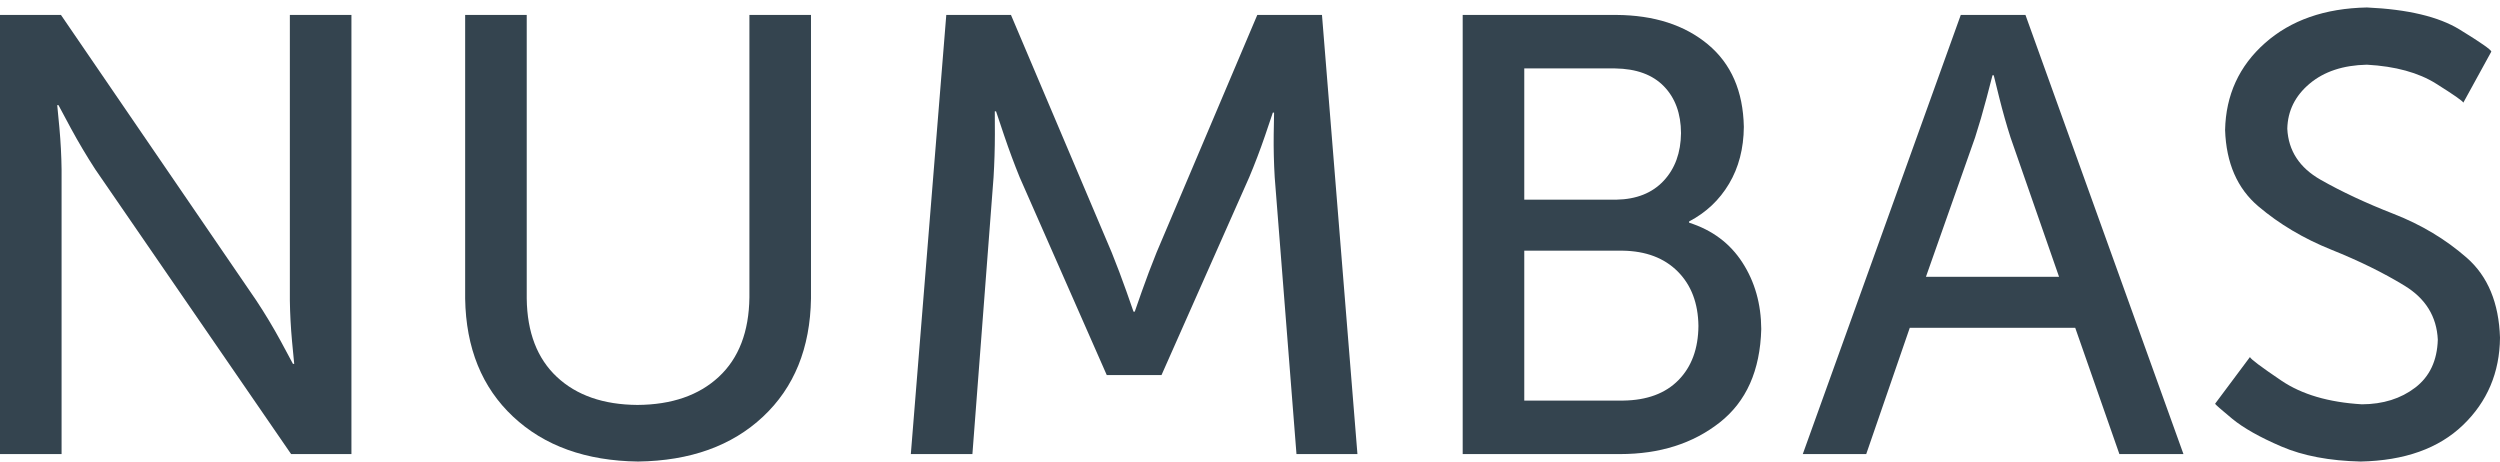
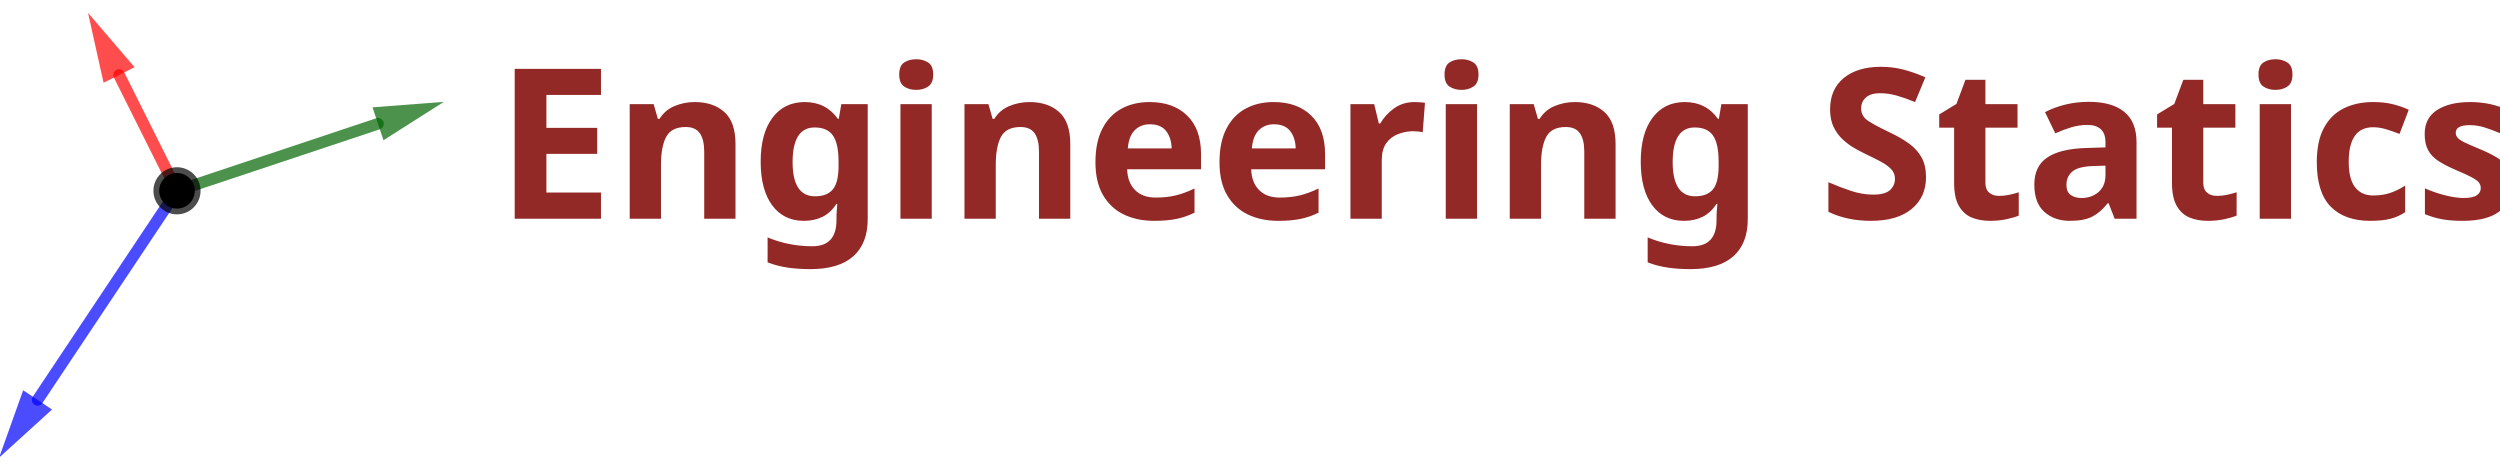
- <svg xmlns="http://www.w3.org/2000/svg" width="260" height="48" id="svg2" version="1.1">
-   <defs id="defs4" />
-   <g id="layer1" transform="translate(0,-1004.362)">
-     <g style="font-size:40px;font-style:normal;font-weight:normal;line-height:125%;letter-spacing:0px;word-spacing:0px;fill:#34444f;fill-opacity:1;stroke:none;font-family:Sans" id="text2985" transform="matrix(0.8984586,0,0,0.8984586,0,106.8583)">
-       <path d="m 0,1051.498 7.128,0 0,-32.976 c -0.021,-1.569 -0.105,-3.165 -0.252,-4.788 -0.147,-1.623 -0.231,-2.499 -0.252,-2.628 l 0.144,0 c 0.06,0.134 0.534,1.018 1.422,2.655 0.888,1.637 1.83,3.223 2.826,4.761 l 22.68,32.976 6.984,0 0,-50.831 -7.128,0 0,33.048 c 0.021,1.534 0.105,3.11 0.252,4.725 0.147,1.615 0.231,2.489 0.252,2.619 l -0.144,0 c -0.06,-0.135 -0.534,-1.017 -1.422,-2.646 -0.888,-1.629 -1.83,-3.195 -2.826,-4.698 L 7.056,1000.667 0,1000.667 z" style="font-size:72px;fill:#34444f;fill-opacity:1;font-family:Museo Sans 500;-inkscape-font-specification:Museo Sans 500" id="path3758" />
-       <path d="m 53.843,1033.498 c 0.091,5.731 1.942,10.288 5.553,13.671 3.61,3.382 8.431,5.114 14.463,5.193 6.031,-0.08 10.852,-1.81 14.463,-5.193 3.61,-3.382 5.461,-7.939 5.553,-13.671 l 0,-32.832 -7.128,0 0,32.688 c -0.05,3.984 -1.229,7.05 -3.537,9.198 -2.309,2.148 -5.449,3.234 -9.423,3.258 -3.936,-0.027 -7.044,-1.107 -9.324,-3.24 -2.28,-2.133 -3.444,-5.157 -3.492,-9.072 l 0,-32.832 -7.128,0 z" style="font-size:72px;fill:#34444f;fill-opacity:1;font-family:Museo Sans 500;-inkscape-font-specification:Museo Sans 500" id="path3760" />
-       <path d="m 105.432,1051.498 7.128,0 2.448,-32.04 c 0.1,-1.673 0.151,-3.331 0.153,-4.977 10e-4,-1.645 -0.002,-2.53 -0.009,-2.655 l 0.144,0 c 0.042,0.147 0.354,1.077 0.936,2.79 0.582,1.713 1.182,3.327 1.8,4.842 l 10.08,22.896 6.336,0 10.152,-22.896 c 0.649,-1.54 1.258,-3.139 1.827,-4.797 0.568,-1.657 0.871,-2.554 0.909,-2.691 l 0.144,0 c -0.011,0.118 -0.025,0.98 -0.045,2.583 -0.019,1.604 0.019,3.239 0.117,4.905 l 2.52,32.04 7.056,0 -4.104,-50.831 -7.488,0 -11.664,27.504 c -0.609,1.514 -1.173,3.005 -1.692,4.473 -0.519,1.468 -0.795,2.257 -0.828,2.367 l -0.144,0 c -0.033,-0.11 -0.309,-0.898 -0.828,-2.367 -0.519,-1.468 -1.083,-2.959 -1.692,-4.473 l -11.664,-27.504 -7.488,0 z" style="font-size:72px;fill:#34444f;fill-opacity:1;font-family:Museo Sans 500;-inkscape-font-specification:Museo Sans 500" id="path3762" />
-       <path d="m 169.312,1051.498 18.216,0 c 4.587,0 8.427,-1.22 11.52,-3.645 3.093,-2.425 4.701,-6.034 4.824,-10.827 -0.015,-2.902 -0.741,-5.468 -2.178,-7.695 -1.437,-2.228 -3.495,-3.767 -6.174,-4.617 l 0,-0.144 c 1.965,-1.027 3.507,-2.482 4.626,-4.365 1.119,-1.883 1.689,-4.075 1.71,-6.579 -0.08,-4.131 -1.469,-7.317 -4.167,-9.558 -2.699,-2.241 -6.229,-3.375 -10.593,-3.402 l -17.784,0 z m 7.128,-29.448 0,-15.192 10.512,0 c 2.46,0.033 4.344,0.723 5.652,2.07 1.308,1.347 1.968,3.153 1.98,5.418 -0.024,2.274 -0.696,4.116 -2.016,5.526 -1.32,1.41 -3.144,2.136 -5.472,2.178 z m 0,23.256 0,-17.352 11.376,0 c 2.697,0.039 4.827,0.843 6.39,2.412 1.563,1.569 2.361,3.669 2.394,6.3 -0.021,2.628 -0.789,4.716 -2.304,6.264 -1.515,1.548 -3.651,2.34 -6.408,2.376 z" style="font-size:72px;fill:#34444f;fill-opacity:1;font-family:Museo Sans 500;-inkscape-font-specification:Museo Sans 500" id="path3764" />
-       <path d="m 245.327,1051.498 7.416,0 -18.288,-50.831 -7.488,0 -18.288,50.831 7.344,0 5.04,-14.616 19.152,0 z m -14.544,-43.847 c 0.027,0.138 0.243,1.014 0.648,2.628 0.405,1.614 0.837,3.138 1.296,4.572 l 5.616,16.128 -15.408,0 5.688,-16.128 c 0.462,-1.434 0.906,-2.958 1.332,-4.572 0.426,-1.614 0.654,-2.49 0.684,-2.628 z" style="font-size:72px;fill:#34444f;fill-opacity:1;font-family:Museo Sans 500;-inkscape-font-specification:Museo Sans 500" id="path3766" />
-       <path d="m 256.409,1045.666 c 0.008,0.083 0.664,0.661 1.968,1.736 1.304,1.075 3.208,2.149 5.712,3.224 2.504,1.075 5.56,1.653 9.168,1.736 5.082,-0.106 9.03,-1.514 11.844,-4.221 2.814,-2.707 4.242,-6.076 4.284,-10.107 -0.128,-4.037 -1.411,-7.123 -3.847,-9.258 -2.437,-2.135 -5.258,-3.828 -8.464,-5.079 -3.206,-1.252 -6.028,-2.571 -8.464,-3.959 -2.437,-1.388 -3.719,-3.353 -3.847,-5.896 0.046,-2.073 0.907,-3.813 2.583,-5.22 1.675,-1.407 3.886,-2.139 6.633,-2.196 3.3,0.183 5.97,0.915 8.01,2.196 2.04,1.281 3.09,2.013 3.15,2.196 l 3.24,-5.904 c -0.011,-0.213 -1.232,-1.065 -3.663,-2.556 -2.432,-1.491 -6.01,-2.343 -10.737,-2.556 -4.873,0.096 -8.806,1.47 -11.799,4.122 -2.992,2.652 -4.531,6.006 -4.617,10.062 0.128,3.824 1.411,6.769 3.847,8.833 2.437,2.065 5.258,3.74 8.464,5.027 3.206,1.286 6.028,2.674 8.464,4.162 2.437,1.489 3.719,3.569 3.847,6.241 -0.069,2.422 -0.939,4.274 -2.61,5.553 -1.671,1.28 -3.729,1.924 -6.174,1.935 -3.847,-0.228 -6.952,-1.14 -9.315,-2.736 -2.362,-1.596 -3.577,-2.508 -3.645,-2.736 z" style="font-size:72px;fill:#34444f;fill-opacity:1;font-family:Museo Sans 500;-inkscape-font-specification:Museo Sans 500" id="path3768" />
+ <svg xmlns="http://www.w3.org/2000/svg" width="100%" height="100%" viewBox="0 0 800 150" version="1.1" xml:space="preserve" style="fill-rule:evenodd;clip-rule:evenodd;stroke-linecap:round;stroke-linejoin:round;stroke-miterlimit:10;">
+   <g transform="matrix(1,0,0,1,0,4.41732)">
+     <g id="layer0">
+       <g>
+         <g>
+           <path d="M56.637,56.637L120.958,35.196" style="fill:none;fill-rule:nonzero;stroke:rgb(0,100,0);stroke-opacity:0.7;stroke-width:3.7px;" />
+         </g>
+       </g>
+       <g>
+         <g>
+           <path d="M142.019,28.176L122.711,40.462L119.205,29.931L142.019,28.176Z" style="fill:rgb(0,100,0);fill-opacity:0.7;" />
+         </g>
+       </g>
+       <g>
+         <g>
+           <path d="M56.637,56.637L38.104,19.571" style="fill:none;fill-rule:nonzero;stroke:rgb(255,0,0);stroke-opacity:0.7;stroke-width:3.7px;" />
+         </g>
+       </g>
+       <g>
+         <g>
+           <path d="M28.176,-0.285L43.068,17.089L33.14,22.053L28.176,-0.285Z" style="fill:rgb(255,0,0);fill-opacity:0.7;" />
+         </g>
+       </g>
+       <g>
+         <g>
+           <path d="M56.637,56.637L12.029,123.548" style="fill:none;fill-rule:nonzero;stroke:rgb(0,0,255);stroke-opacity:0.7;stroke-width:3.7px;" />
+         </g>
+       </g>
+       <g>
+         <g>
+           <path d="M-0.285,142.019L7.412,120.469L16.647,126.628L-0.285,142.019Z" style="fill:rgb(0,0,255);fill-opacity:0.7;" />
+         </g>
+       </g>
+       <g>
+         <g>
+           <path d="M59.483,56.637C59.483,58.208 58.208,59.483 56.637,59.483C55.065,59.483 53.791,58.208 53.791,56.637C53.791,55.065 55.065,53.791 56.637,53.791C58.208,53.791 59.483,55.065 59.483,56.637Z" style="fill:rgb(68,68,68);fill-rule:nonzero;" />
+         </g>
+       </g>
+       <g>
+         <g>
+           <path d="M59.483,56.637C59.483,58.208 58.208,59.483 56.637,59.483C55.065,59.483 53.791,58.208 53.791,56.637C53.791,55.065 55.065,53.791 56.637,53.791C58.208,53.791 59.483,55.065 59.483,56.637Z" style="fill:none;fill-rule:nonzero;stroke:black;stroke-width:0.57px;" />
+         </g>
+       </g>
+     </g>
+     <g id="layer1">
+       <g>
+         <g>
+           <path d="M62.329,56.637C62.329,59.779 59.779,62.329 56.637,62.329C53.493,62.329 50.945,59.779 50.945,56.637C50.945,53.493 53.493,50.945 56.637,50.945C59.779,50.945 62.329,53.493 62.329,56.637Z" style="fill-rule:nonzero;" />
+         </g>
+       </g>
+       <g>
+         <g>
+           <path d="M62.329,56.637C62.329,59.779 59.779,62.329 56.637,62.329C53.493,62.329 50.945,59.779 50.945,56.637C50.945,53.493 53.493,50.945 56.637,50.945C59.779,50.945 62.329,53.493 62.329,56.637Z" style="fill:none;fill-rule:nonzero;stroke:black;stroke-opacity:0.7;stroke-width:3.7px;" />
+         </g>
+       </g>
+     </g>
+     <g transform="matrix(0.932849,0,0,0.932849,0.0724226,-37.0307)">
+       <text x="170px" y="110px" style="font-family:'PTSerif-Bold', 'PT Serif', sans-serif;font-weight:700;font-size:72px;fill:rgb(147,41,38);">Engineering Statics</text>
    </g>
  </g>
</svg>
